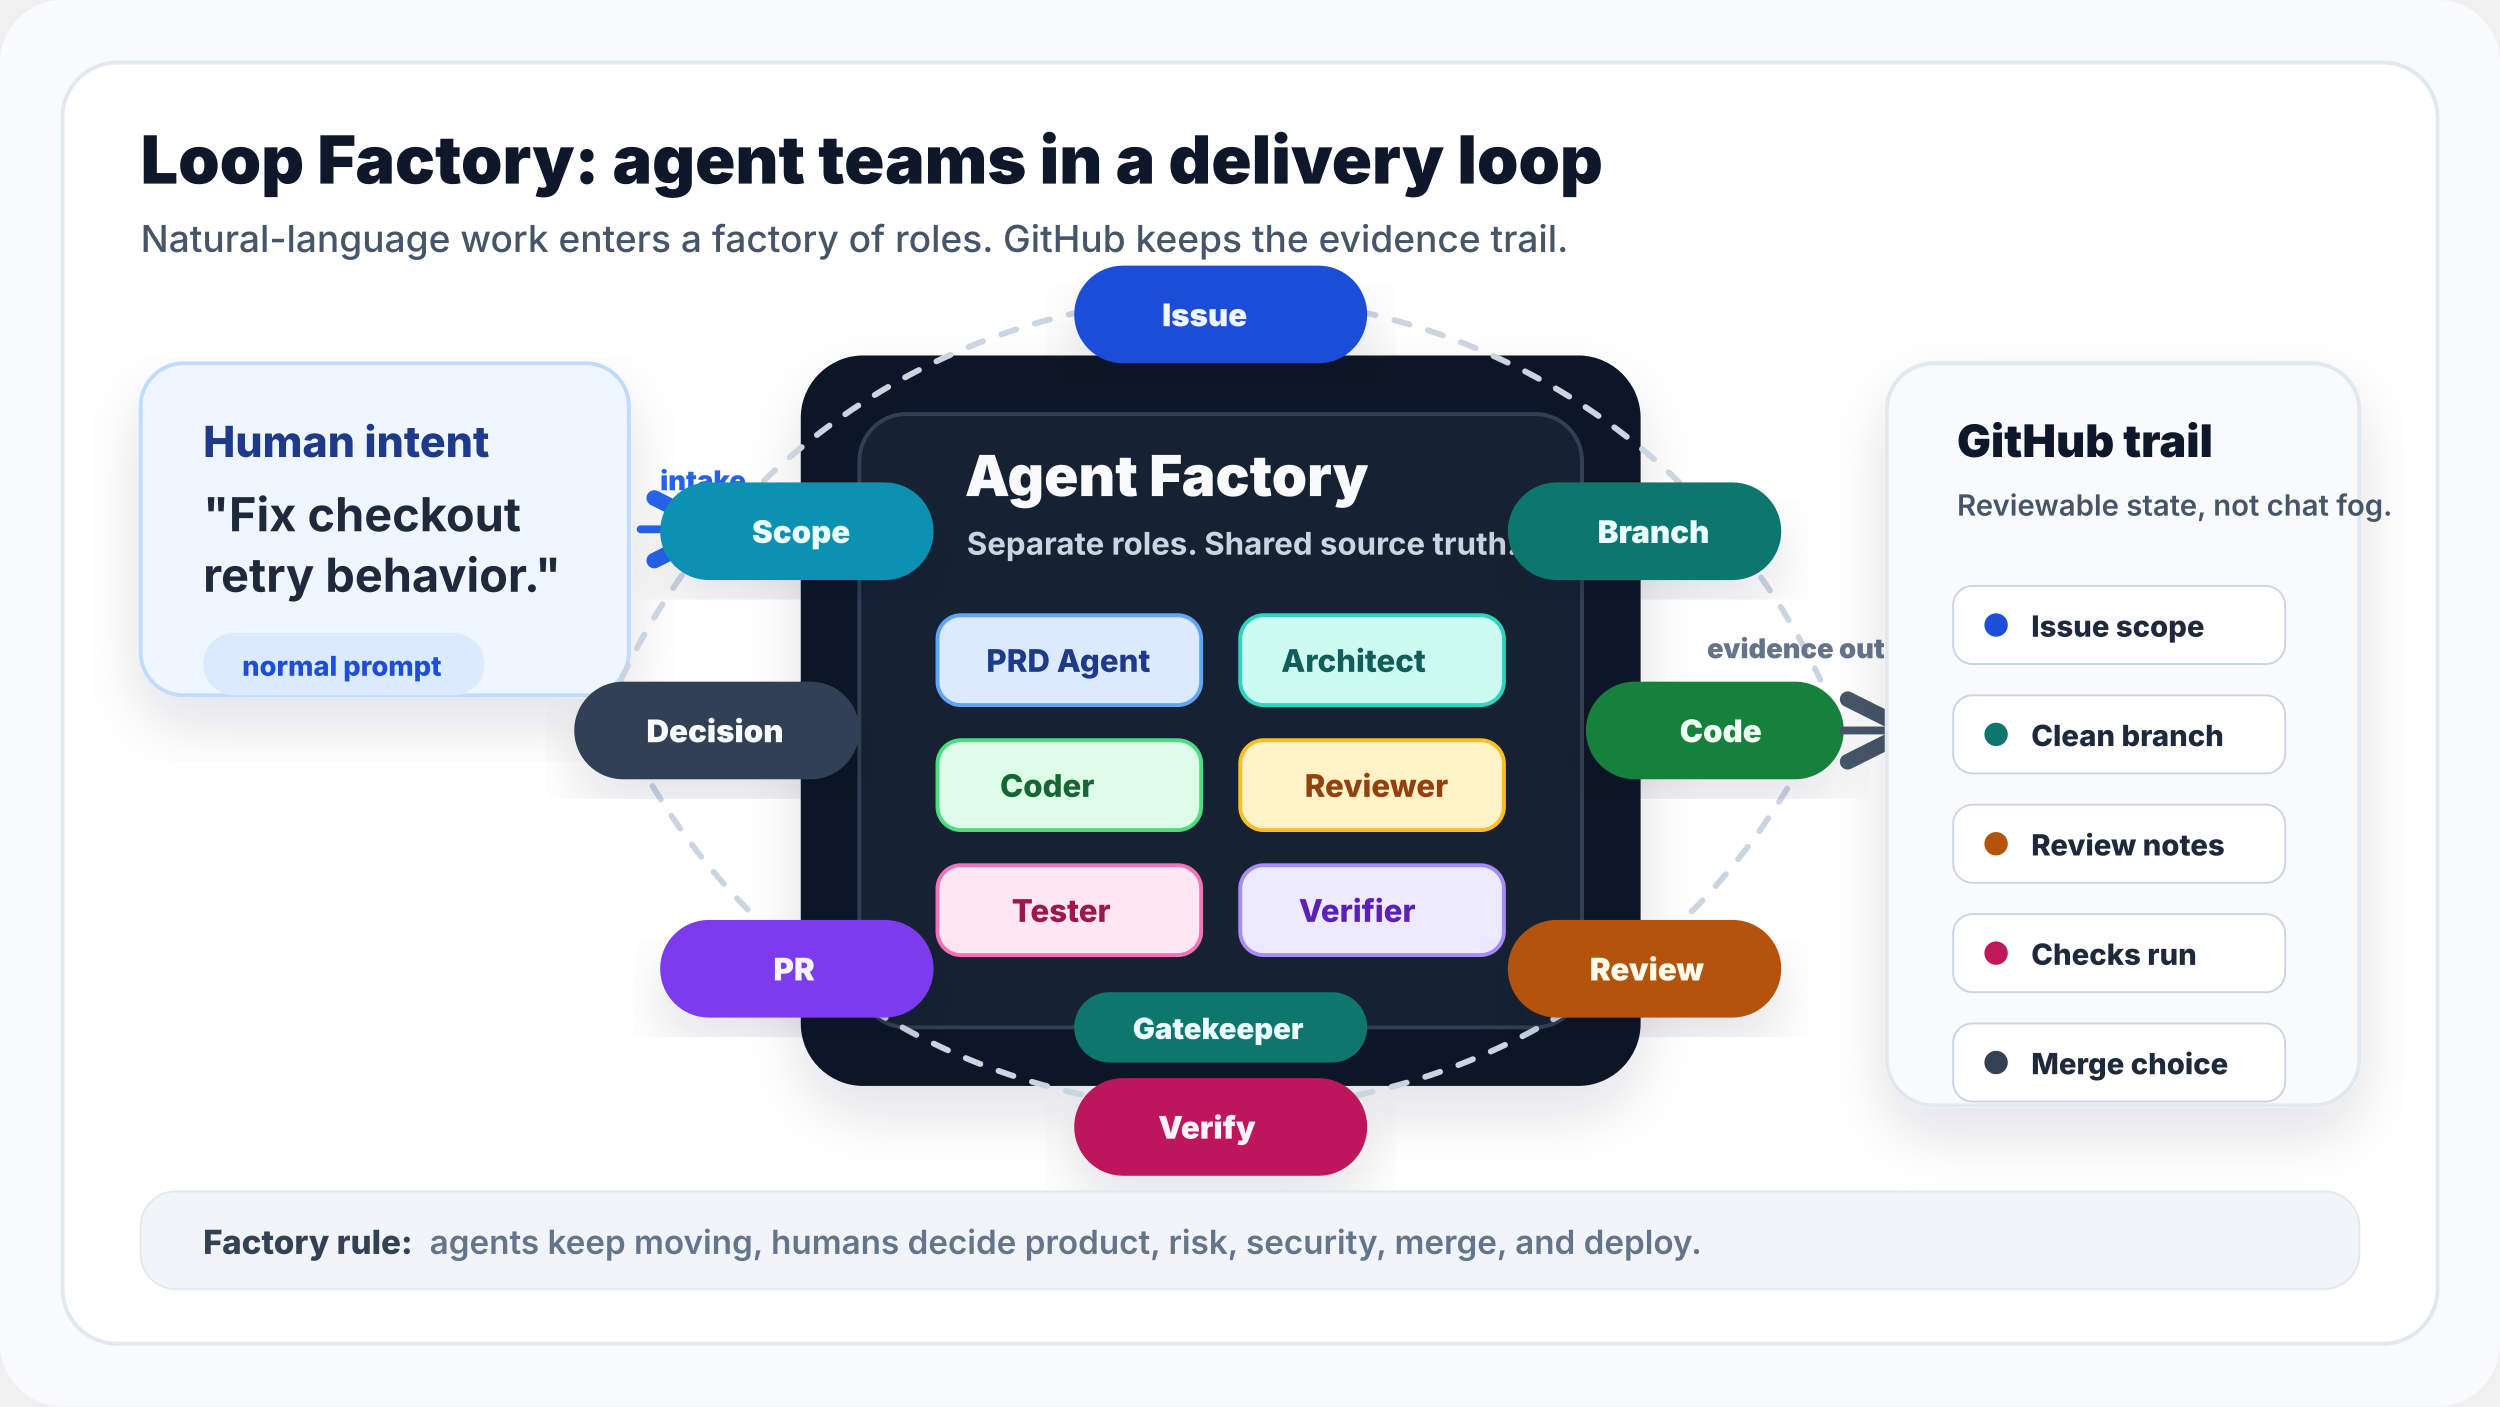
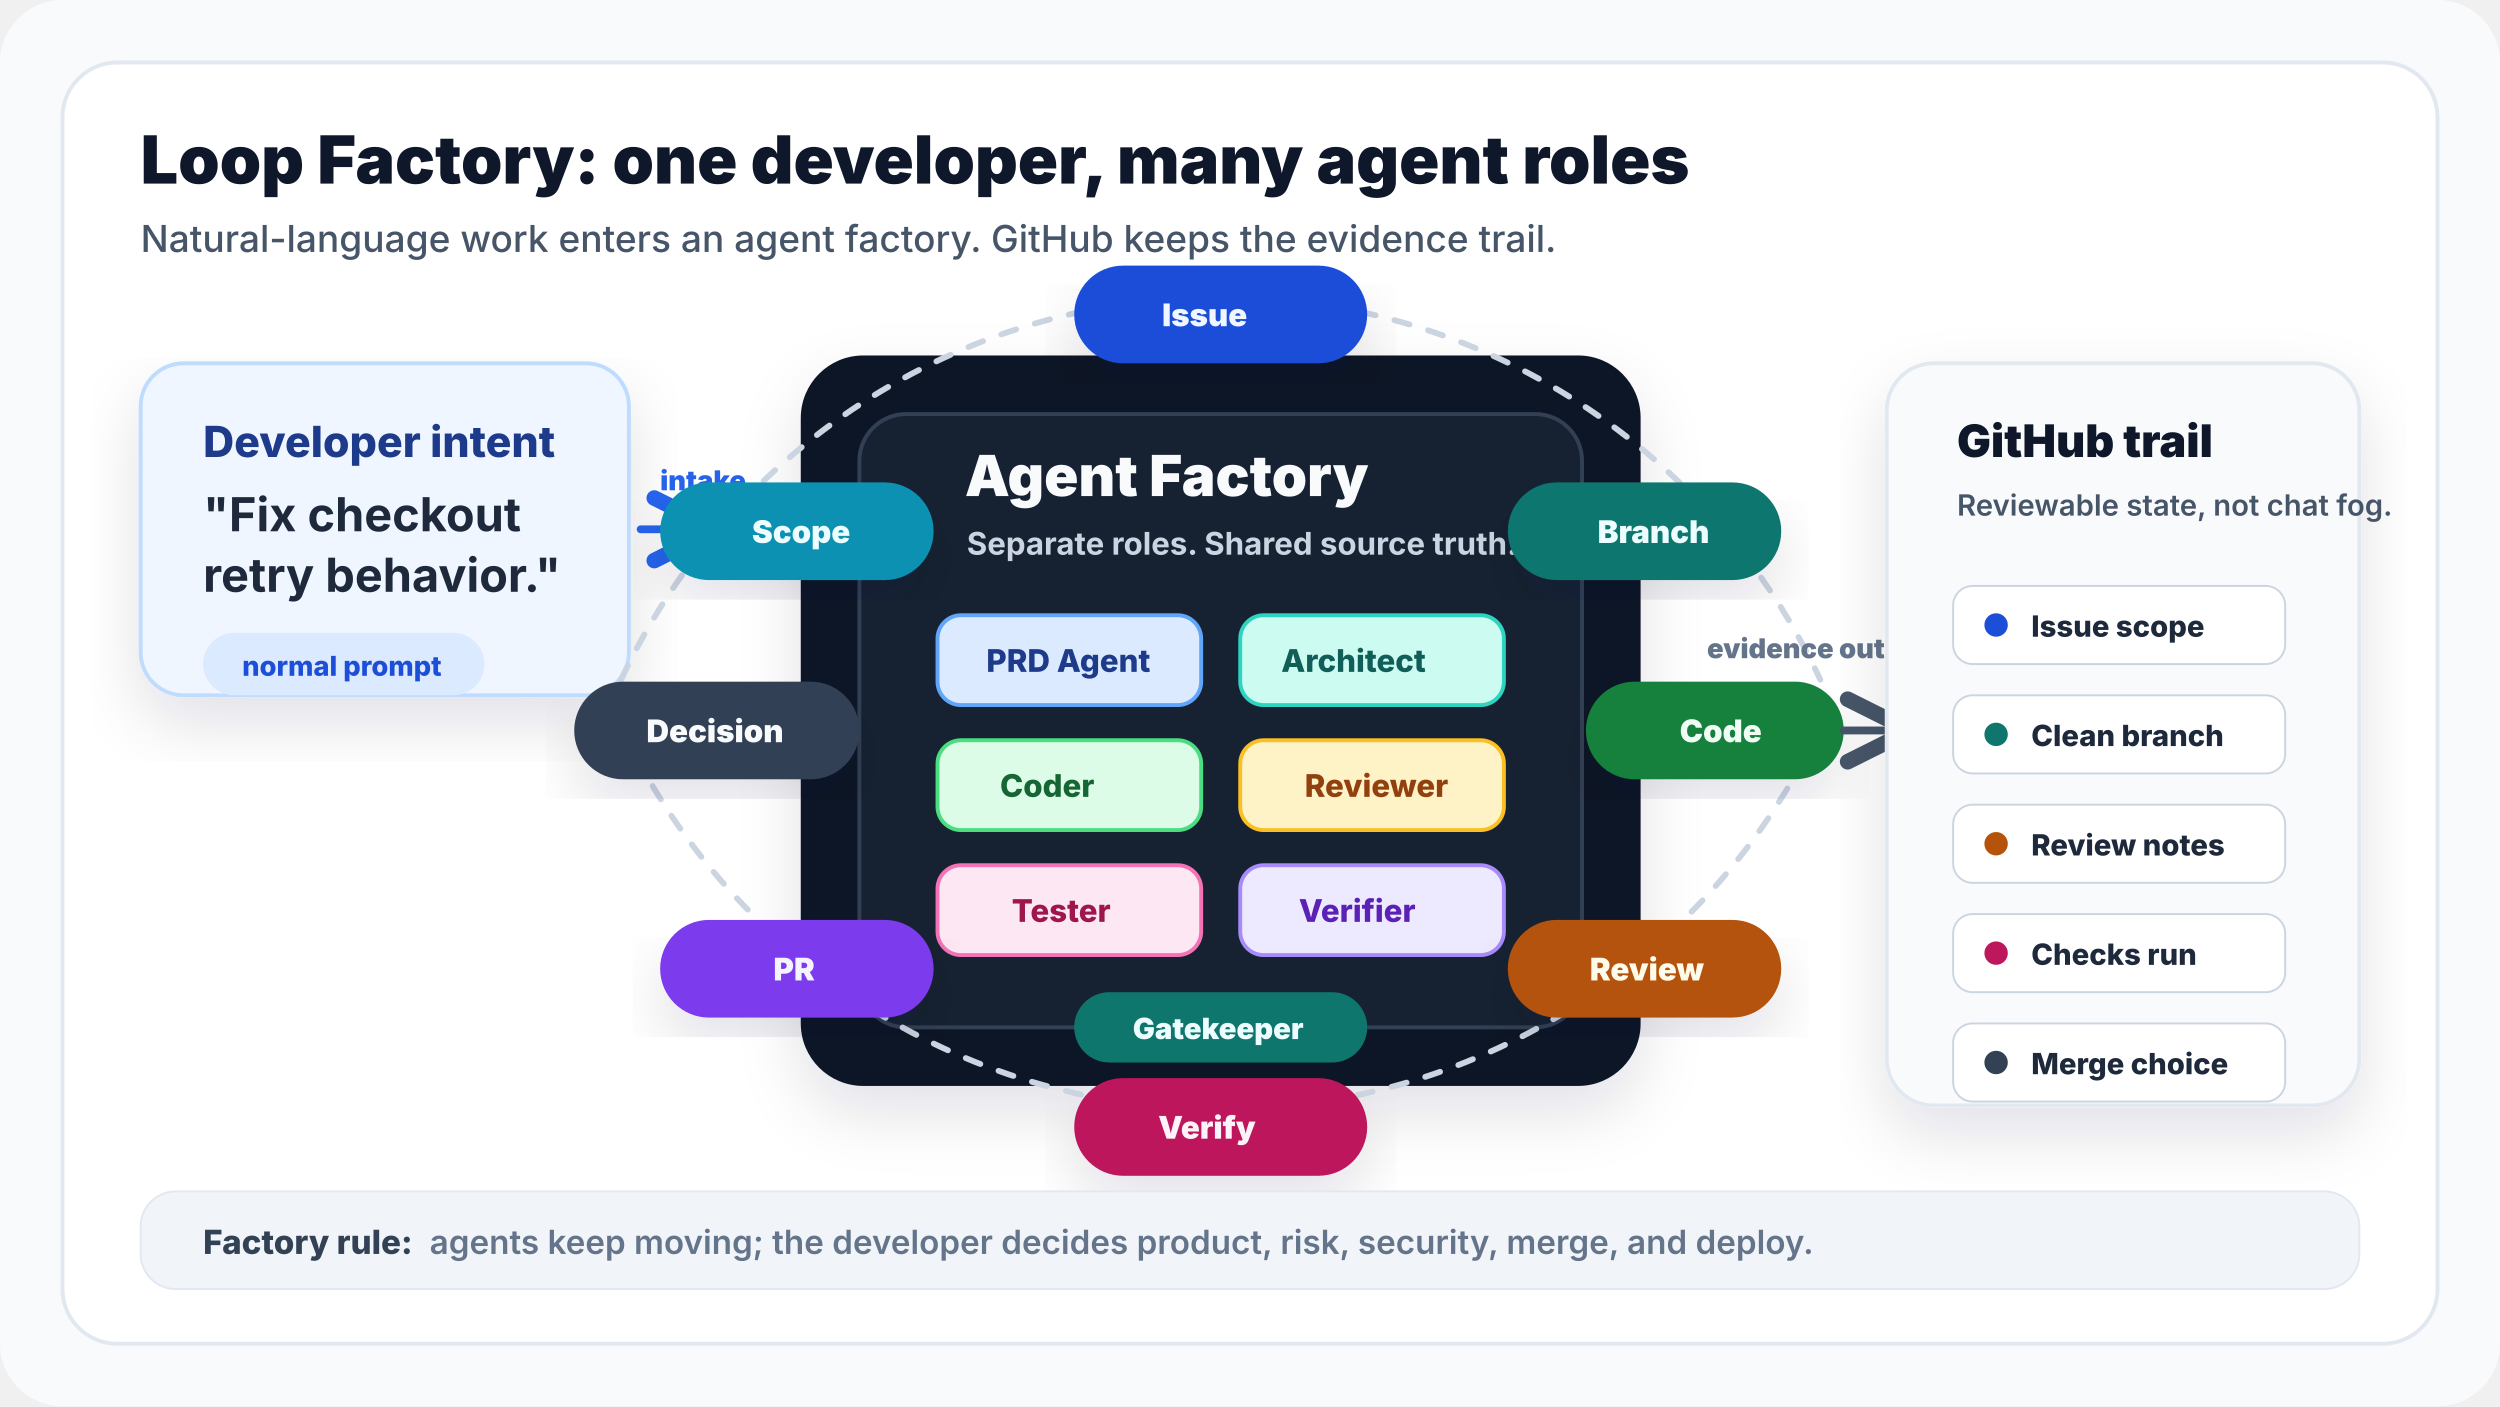
<svg xmlns="http://www.w3.org/2000/svg" width="1280" height="720" viewBox="0 0 1280 720" fill="none" role="img" aria-labelledby="title desc">
  <defs>
    <filter id="shadow" x="-10%" y="-10%" width="120%" height="130%" color-interpolation-filters="sRGB">
      <feDropShadow dx="0" dy="14" stdDeviation="16" flood-color="#0F172A" flood-opacity="0.12" />
    </filter>
    <marker id="arrow-blue" markerWidth="12" markerHeight="12" refX="9" refY="6" orient="auto" markerUnits="strokeWidth">
      <path d="M2 2L10 6L2 10" stroke="#2563EB" stroke-width="2" stroke-linecap="round" stroke-linejoin="round" />
    </marker>
    <marker id="arrow-slate" markerWidth="12" markerHeight="12" refX="9" refY="6" orient="auto" markerUnits="strokeWidth">
      <path d="M2 2L10 6L2 10" stroke="#475569" stroke-width="2" stroke-linecap="round" stroke-linejoin="round" />
    </marker>
  </defs>
  <rect width="1280" height="720" rx="32" fill="#F8FAFC" />
  <rect x="32" y="32" width="1216" height="656" rx="28" fill="#FFFFFF" stroke="#E2E8F0" stroke-width="2" />
  <g font-family="Inter, ui-sans-serif, system-ui, -apple-system, BlinkMacSystemFont, Segoe UI, sans-serif">
-     <text x="72" y="94" fill="#0F172A" font-size="34" font-weight="850">Loop Factory: agent teams in a delivery loop</text>
-     <text x="72" y="129" fill="#475569" font-size="19" font-weight="500">Natural-language work enters a factory of roles. GitHub keeps the evidence trail.</text>
+     <text x="72" y="94" fill="#0F172A" font-size="34" font-weight="850">Loop Factory: one developer, many agent roles</text>
+     <text x="72" y="129" fill="#475569" font-size="19" font-weight="500">Natural-language work enters an agent factory. GitHub keeps the evidence trail.</text>
    <g filter="url(#shadow)">
      <rect x="72" y="186" width="250" height="170" rx="22" fill="#EFF6FF" stroke="#BFDBFE" stroke-width="2" />
    </g>
-     <text x="104" y="234" fill="#1E3A8A" font-size="22" font-weight="800">Human intent</text>
+     <text x="104" y="234" fill="#1E3A8A" font-size="22" font-weight="800">Developer intent</text>
    <text x="104" y="272" fill="#1E293B" font-size="24" font-weight="750">"Fix checkout</text>
    <text x="104" y="303" fill="#1E293B" font-size="24" font-weight="750">retry behavior."</text>
    <rect x="104" y="324" width="144" height="32" rx="16" fill="#DBEAFE" />
    <text x="124" y="346" fill="#1D4ED8" font-size="14" font-weight="800">normal prompt</text>
    <path d="M328 271H363" stroke="#2563EB" stroke-width="4" stroke-linecap="round" marker-end="url(#arrow-blue)" />
    <text x="338" y="251" fill="#2563EB" font-size="14" font-weight="850">intake</text>
    <g filter="url(#shadow)">
      <rect x="410" y="182" width="430" height="374" rx="32" fill="#111827" />
      <rect x="440" y="212" width="370" height="314" rx="24" fill="#172033" stroke="#334155" stroke-width="2" />
    </g>
    <text x="494" y="254" fill="#F8FAFC" font-size="29" font-weight="850">Agent Factory</text>
    <text x="495" y="284" fill="#CBD5E1" font-size="16" font-weight="650">Separate roles. Shared source truth.</text>
    <g>
      <rect x="480" y="315" width="135" height="46" rx="12" fill="#DBEAFE" stroke="#60A5FA" stroke-width="2" />
      <text x="505" y="344" fill="#1E3A8A" font-size="16" font-weight="800">PRD Agent</text>
      <rect x="635" y="315" width="135" height="46" rx="12" fill="#CCFBF1" stroke="#2DD4BF" stroke-width="2" />
      <text x="656" y="344" fill="#115E59" font-size="16" font-weight="800">Architect</text>
      <rect x="480" y="379" width="135" height="46" rx="12" fill="#DCFCE7" stroke="#4ADE80" stroke-width="2" />
      <text x="512" y="408" fill="#166534" font-size="16" font-weight="800">Coder</text>
      <rect x="635" y="379" width="135" height="46" rx="12" fill="#FEF3C7" stroke="#FBBF24" stroke-width="2" />
      <text x="668" y="408" fill="#92400E" font-size="16" font-weight="800">Reviewer</text>
      <rect x="480" y="443" width="135" height="46" rx="12" fill="#FCE7F3" stroke="#F472B6" stroke-width="2" />
      <text x="518" y="472" fill="#9D174D" font-size="16" font-weight="800">Tester</text>
      <rect x="635" y="443" width="135" height="46" rx="12" fill="#EDE9FE" stroke="#A78BFA" stroke-width="2" />
      <text x="665" y="472" fill="#5B21B6" font-size="16" font-weight="800">Verifier</text>
    </g>
    <rect x="550" y="508" width="150" height="36" rx="18" fill="#0F766E" />
    <text x="580" y="532" fill="#ECFEFF" font-size="15" font-weight="850">Gatekeeper</text>
    <path d="M625 152C760 152 878 232 932 348" stroke="#CBD5E1" stroke-width="3" stroke-linecap="round" stroke-dasharray="8 10" />
    <path d="M932 372C878 488 760 568 625 568" stroke="#CBD5E1" stroke-width="3" stroke-linecap="round" stroke-dasharray="8 10" />
    <path d="M625 568C490 568 372 488 318 372" stroke="#CBD5E1" stroke-width="3" stroke-linecap="round" stroke-dasharray="8 10" />
    <path d="M318 348C372 232 490 152 625 152" stroke="#CBD5E1" stroke-width="3" stroke-linecap="round" stroke-dasharray="8 10" />
    <g filter="url(#shadow)">
      <rect x="550" y="136" width="150" height="50" rx="25" fill="#1D4ED8" />
      <text x="595" y="167" fill="#EFF6FF" font-size="16" font-weight="850">Issue</text>
    </g>
    <g filter="url(#shadow)">
      <rect x="338" y="247" width="140" height="50" rx="25" fill="#0891B2" />
      <text x="385" y="278" fill="#ECFEFF" font-size="16" font-weight="850">Scope</text>
    </g>
    <g filter="url(#shadow)">
      <rect x="294" y="349" width="146" height="50" rx="25" fill="#334155" />
      <text x="331" y="380" fill="#F8FAFC" font-size="16" font-weight="850">Decision</text>
    </g>
    <g filter="url(#shadow)">
      <rect x="338" y="471" width="140" height="50" rx="25" fill="#7C3AED" />
      <text x="396" y="502" fill="#F5F3FF" font-size="16" font-weight="850">PR</text>
    </g>
    <g filter="url(#shadow)">
      <rect x="550" y="552" width="150" height="50" rx="25" fill="#BE185D" />
      <text x="593" y="583" fill="#FDF2F8" font-size="16" font-weight="850">Verify</text>
    </g>
    <g filter="url(#shadow)">
      <rect x="772" y="471" width="140" height="50" rx="25" fill="#B45309" />
      <text x="814" y="502" fill="#FFFBEB" font-size="16" font-weight="850">Review</text>
    </g>
    <g filter="url(#shadow)">
      <rect x="812" y="349" width="132" height="50" rx="25" fill="#15803D" />
      <text x="860" y="380" fill="#F0FDF4" font-size="16" font-weight="850">Code</text>
    </g>
    <g filter="url(#shadow)">
      <rect x="772" y="247" width="140" height="50" rx="25" fill="#0F766E" />
      <text x="818" y="278" fill="#ECFEFF" font-size="16" font-weight="850">Branch</text>
    </g>
    <path d="M944 374H974" stroke="#475569" stroke-width="4" stroke-linecap="round" marker-end="url(#arrow-slate)" />
    <text x="874" y="337" fill="#64748B" font-size="14" font-weight="850">evidence out</text>
    <g filter="url(#shadow)">
      <rect x="966" y="186" width="242" height="380" rx="24" fill="#F8FAFC" stroke="#E2E8F0" stroke-width="2" />
    </g>
    <text x="1002" y="234" fill="#0F172A" font-size="23" font-weight="850">GitHub trail</text>
    <text x="1002" y="264" fill="#475569" font-size="15" font-weight="600">Reviewable state, not chat fog.</text>
    <g>
      <rect x="1000" y="300" width="170" height="40" rx="10" fill="#FFFFFF" stroke="#CBD5E1" />
      <circle cx="1022" cy="320" r="6" fill="#1D4ED8" />
      <text x="1040" y="326" fill="#1E293B" font-size="15" font-weight="800">Issue scope</text>
      <rect x="1000" y="356" width="170" height="40" rx="10" fill="#FFFFFF" stroke="#CBD5E1" />
      <circle cx="1022" cy="376" r="6" fill="#0F766E" />
      <text x="1040" y="382" fill="#1E293B" font-size="15" font-weight="800">Clean branch</text>
      <rect x="1000" y="412" width="170" height="40" rx="10" fill="#FFFFFF" stroke="#CBD5E1" />
      <circle cx="1022" cy="432" r="6" fill="#B45309" />
      <text x="1040" y="438" fill="#1E293B" font-size="15" font-weight="800">Review notes</text>
      <rect x="1000" y="468" width="170" height="40" rx="10" fill="#FFFFFF" stroke="#CBD5E1" />
      <circle cx="1022" cy="488" r="6" fill="#BE185D" />
      <text x="1040" y="494" fill="#1E293B" font-size="15" font-weight="800">Checks run</text>
      <rect x="1000" y="524" width="170" height="40" rx="10" fill="#FFFFFF" stroke="#CBD5E1" />
      <circle cx="1022" cy="544" r="6" fill="#334155" />
      <text x="1040" y="550" fill="#1E293B" font-size="15" font-weight="800">Merge choice</text>
    </g>
    <rect x="72" y="610" width="1136" height="50" rx="18" fill="#F1F5F9" stroke="#E2E8F0" />
    <text x="104" y="642" fill="#334155" font-size="17" font-weight="800">Factory rule:</text>
-     <text x="220" y="642" fill="#64748B" font-size="17" font-weight="600">agents keep moving, humans decide product, risk, security, merge, and deploy.</text>
+     <text x="220" y="642" fill="#64748B" font-size="17" font-weight="600">agents keep moving; the developer decides product, risk, security, merge, and deploy.</text>
  </g>
</svg>
